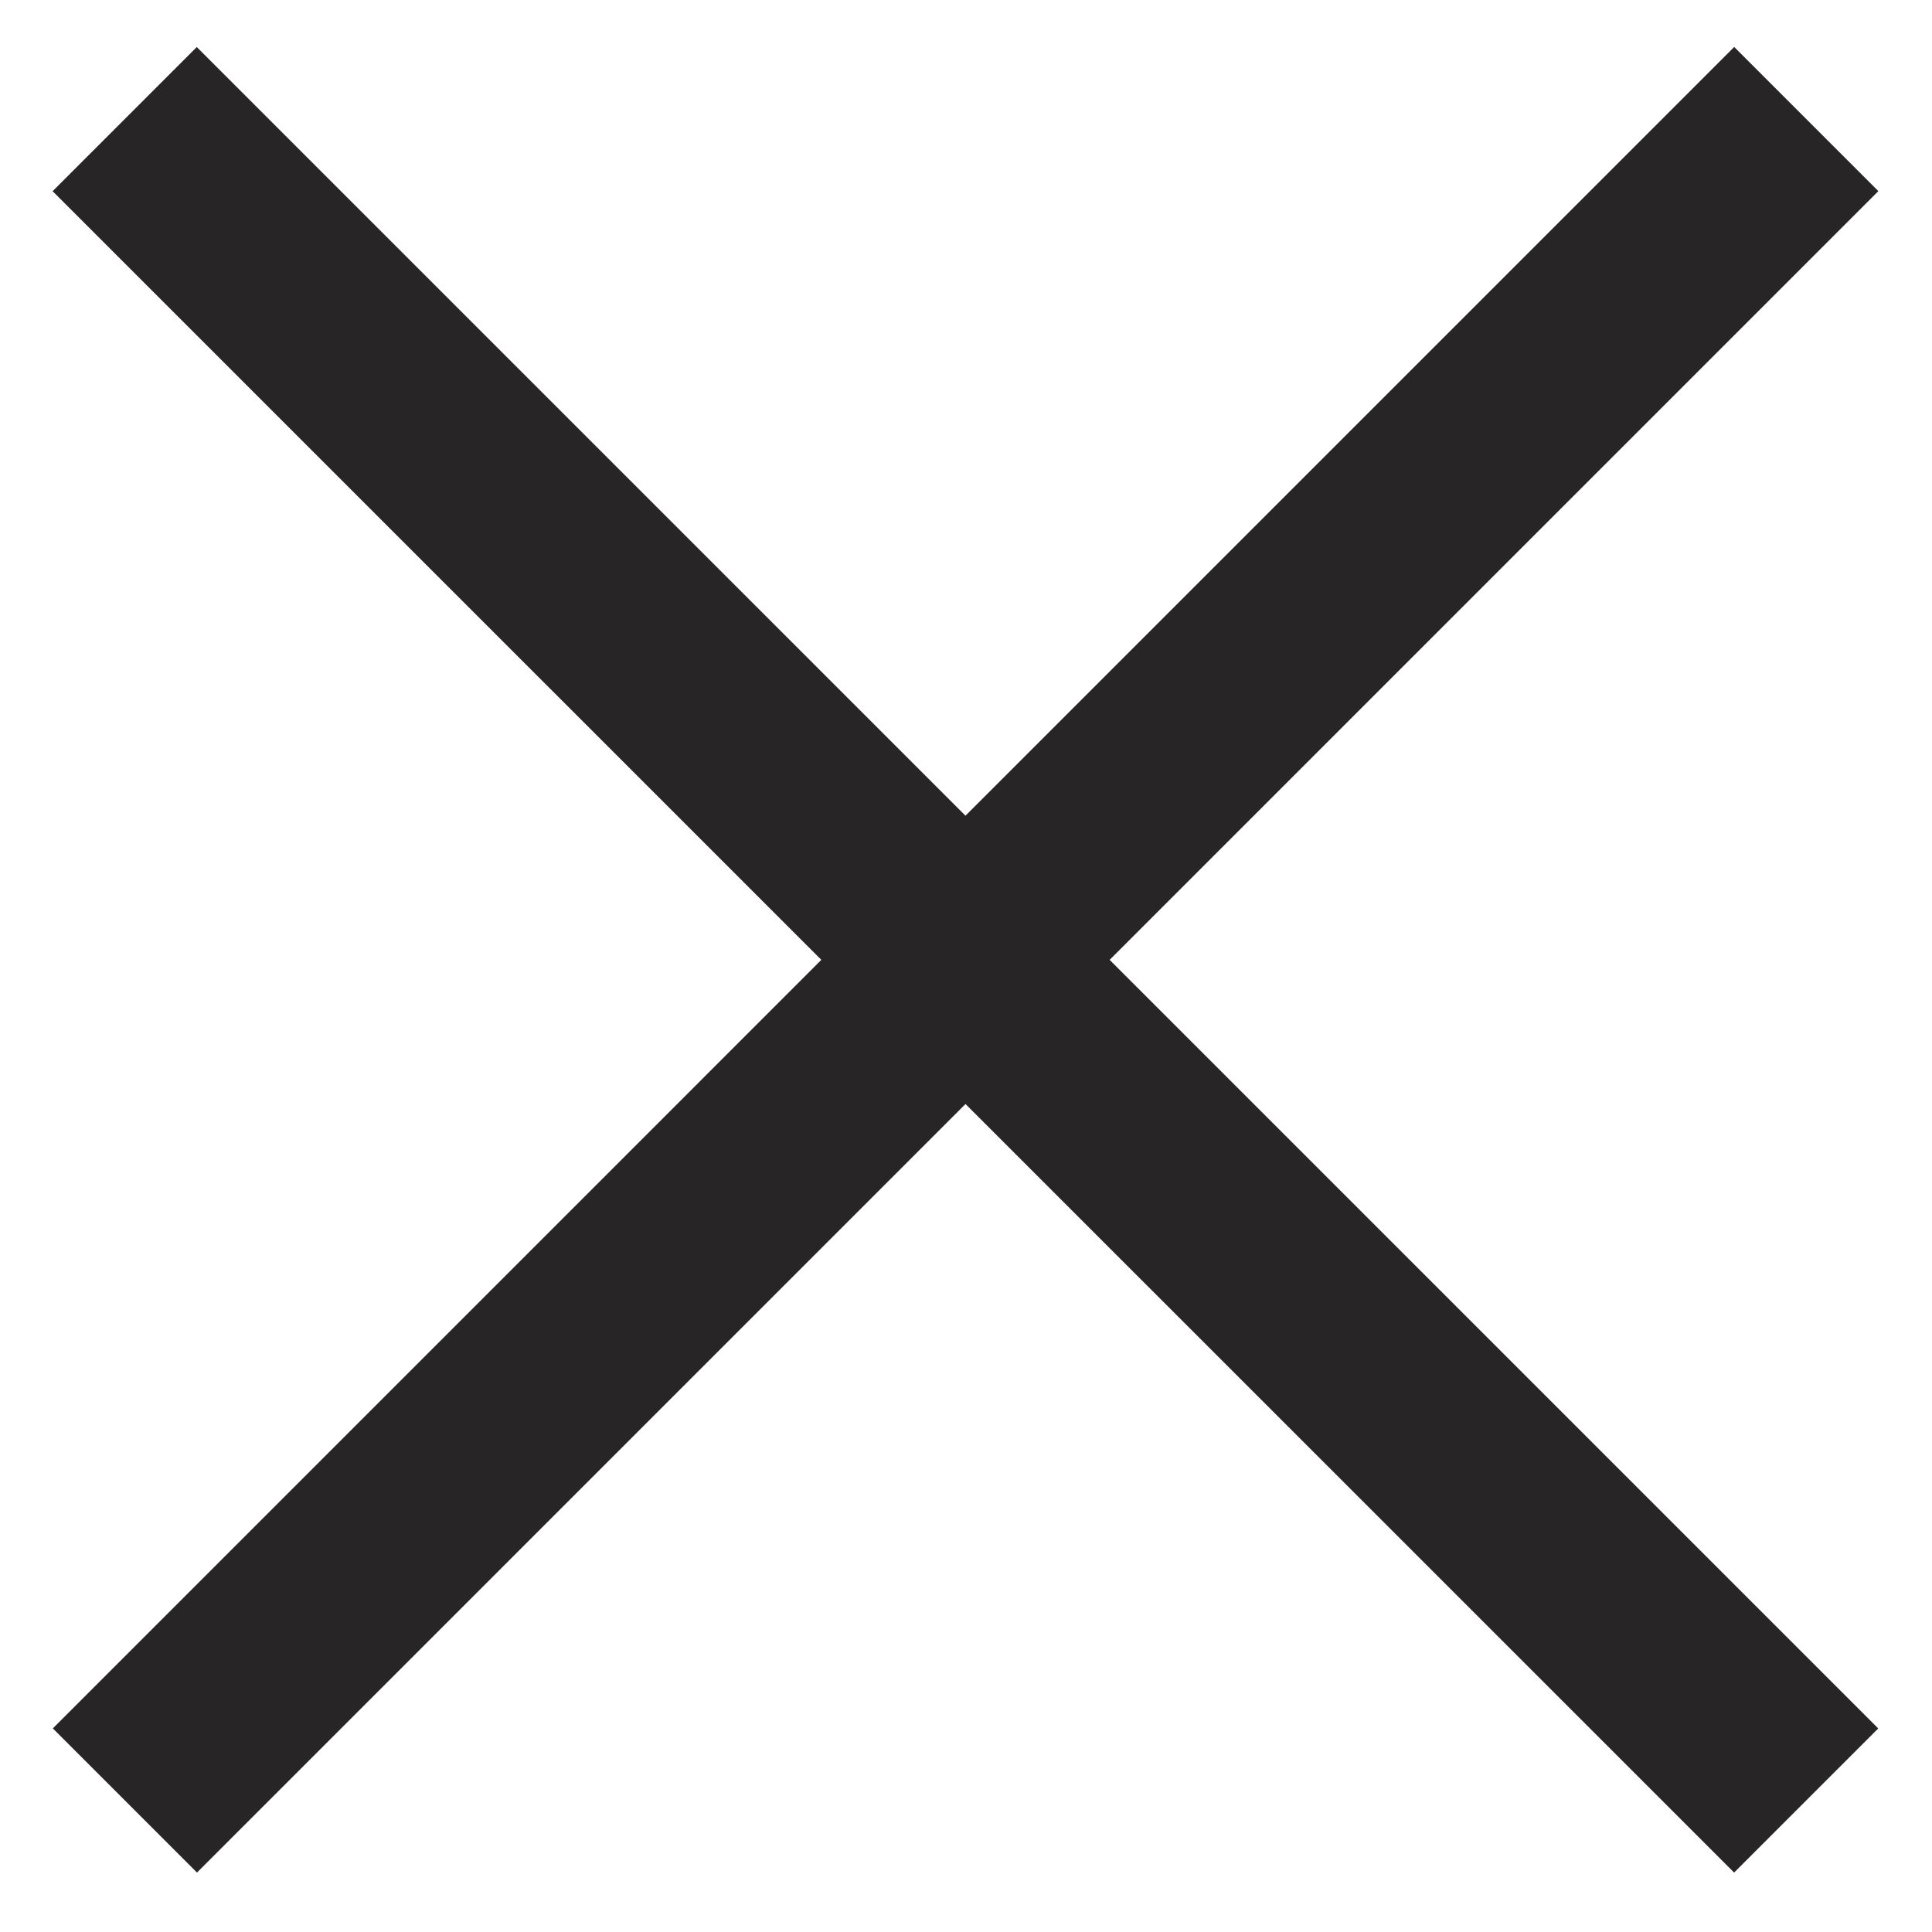
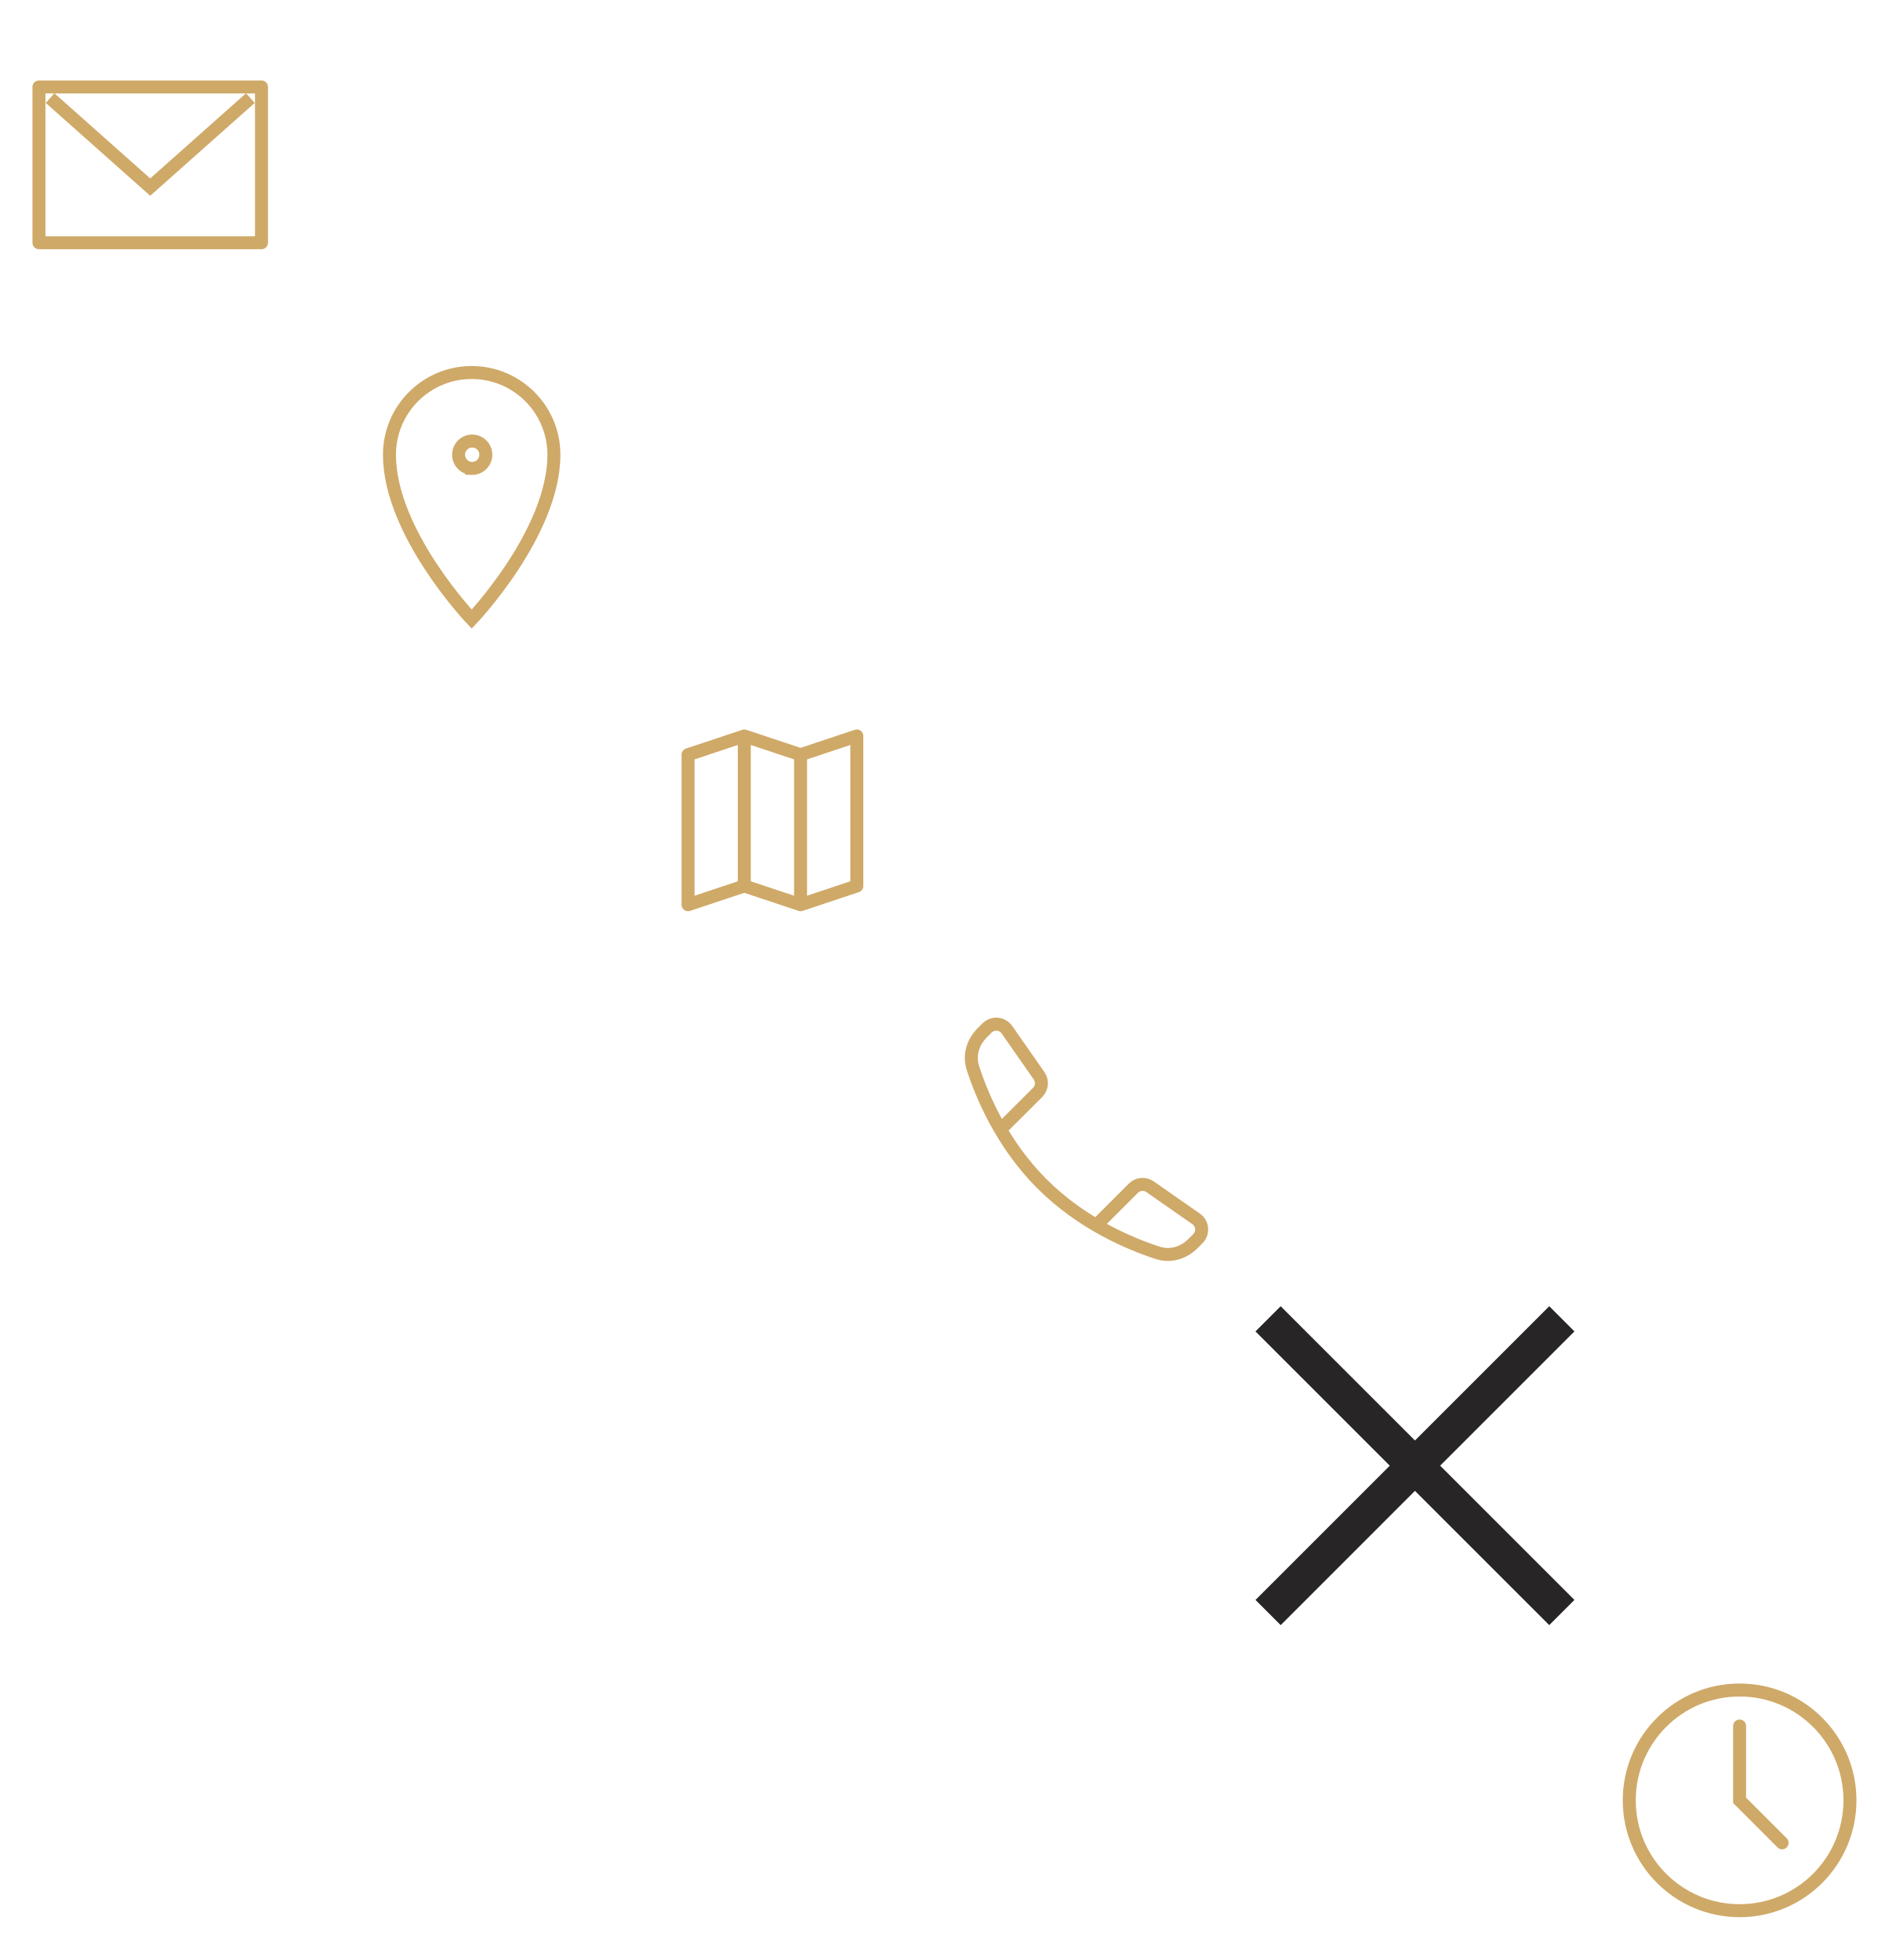
- <svg xmlns="http://www.w3.org/2000/svg" width="26" height="26" viewBox="0 0 26 26">
-   <svg width="26" height="26" fill="none" viewBox="0 0 26 26" id="popup-close">
+ <svg xmlns="http://www.w3.org/2000/svg" width="146" height="151" viewBox="0 0 146 151">
+   <svg width="24" height="25" fill="none" viewBox="0 0 24 25" id="email">
+     <path d="M3.857 7.557l7.714 6.857 7.715-6.857" stroke="#CFA968" />
+     <path stroke="#CFA968" stroke-linecap="round" stroke-linejoin="round" d="M3 6.7h17.143v12H3z" />
+   </svg>
+   <svg width="24" height="25" fill="none" viewBox="0 0 24 25" id="location" x="24" y="25">
+     <path clip-rule="evenodd" d="M12.334 22.7s6.333-6.65 6.333-12.667a6.333 6.333 0 10-12.667 0C6 16.05 12.334 22.7 12.334 22.7z" stroke="#CFA968" />
+     <path clip-rule="evenodd" d="M12.334 11.089a1.056 1.056 0 100-2.111 1.056 1.056 0 000 2.11z" stroke="#CFA968" />
+   </svg>
+   <svg width="24" height="25" fill="none" viewBox="0 0 24 25" id="map" x="48" y="50">
+     <path clip-rule="evenodd" d="M5 8.144L9.333 6.7v11.556L5 19.7V8.144zm8.667 0L18 6.7v11.556L13.667 19.7V8.144zm0 0L9.333 6.7v11.556l4.334 1.444V8.144z" stroke="#CFA968" stroke-linejoin="round" />
+   </svg>
+   <svg width="24" height="25" fill="none" viewBox="0 0 24 25" id="phone" x="72" y="75">
+     <path d="M12.74 19.104l2.565-2.565a1 1 0 011.28-.113l3.55 2.476a1 1 0 01.135 1.528l-.386.386c-.71.71-1.73 1.018-2.685.71-2.065-.665-5.822-2.208-8.937-5.323-3.115-3.115-4.659-6.872-5.323-8.937-.308-.956 0-1.975.71-2.685l.386-.387a1 1 0 011.527.135L8.04 7.88a1 1 0 01-.113 1.28L5.36 11.723" stroke="#CFA968" stroke-linecap="round" />
+   </svg>
+   <svg width="26" height="26" fill="none" viewBox="0 0 26 26" id="popup-close" x="96" y="100">
    <path d="M25.276 23.26L2.648.633l-1.94 1.94L23.337 25.2l1.94-1.94z" fill="#272526" />
    <path d="M23.338.632L.711 23.26l1.94 1.94L25.278 2.572l-1.94-1.94z" fill="#272526" />
  </svg>
+   <svg width="24" height="25" fill="none" viewBox="0 0 24 25" id="time" x="122" y="126">
+     <path d="M20.5 12.7a8.5 8.5 0 11-17 0 8.5 8.5 0 0117 0z" stroke="#CFA968" />
+     <path d="M12 6.973V12.7l3.273 3.273" stroke="#CFA968" stroke-linecap="round" />
+   </svg>
</svg>
